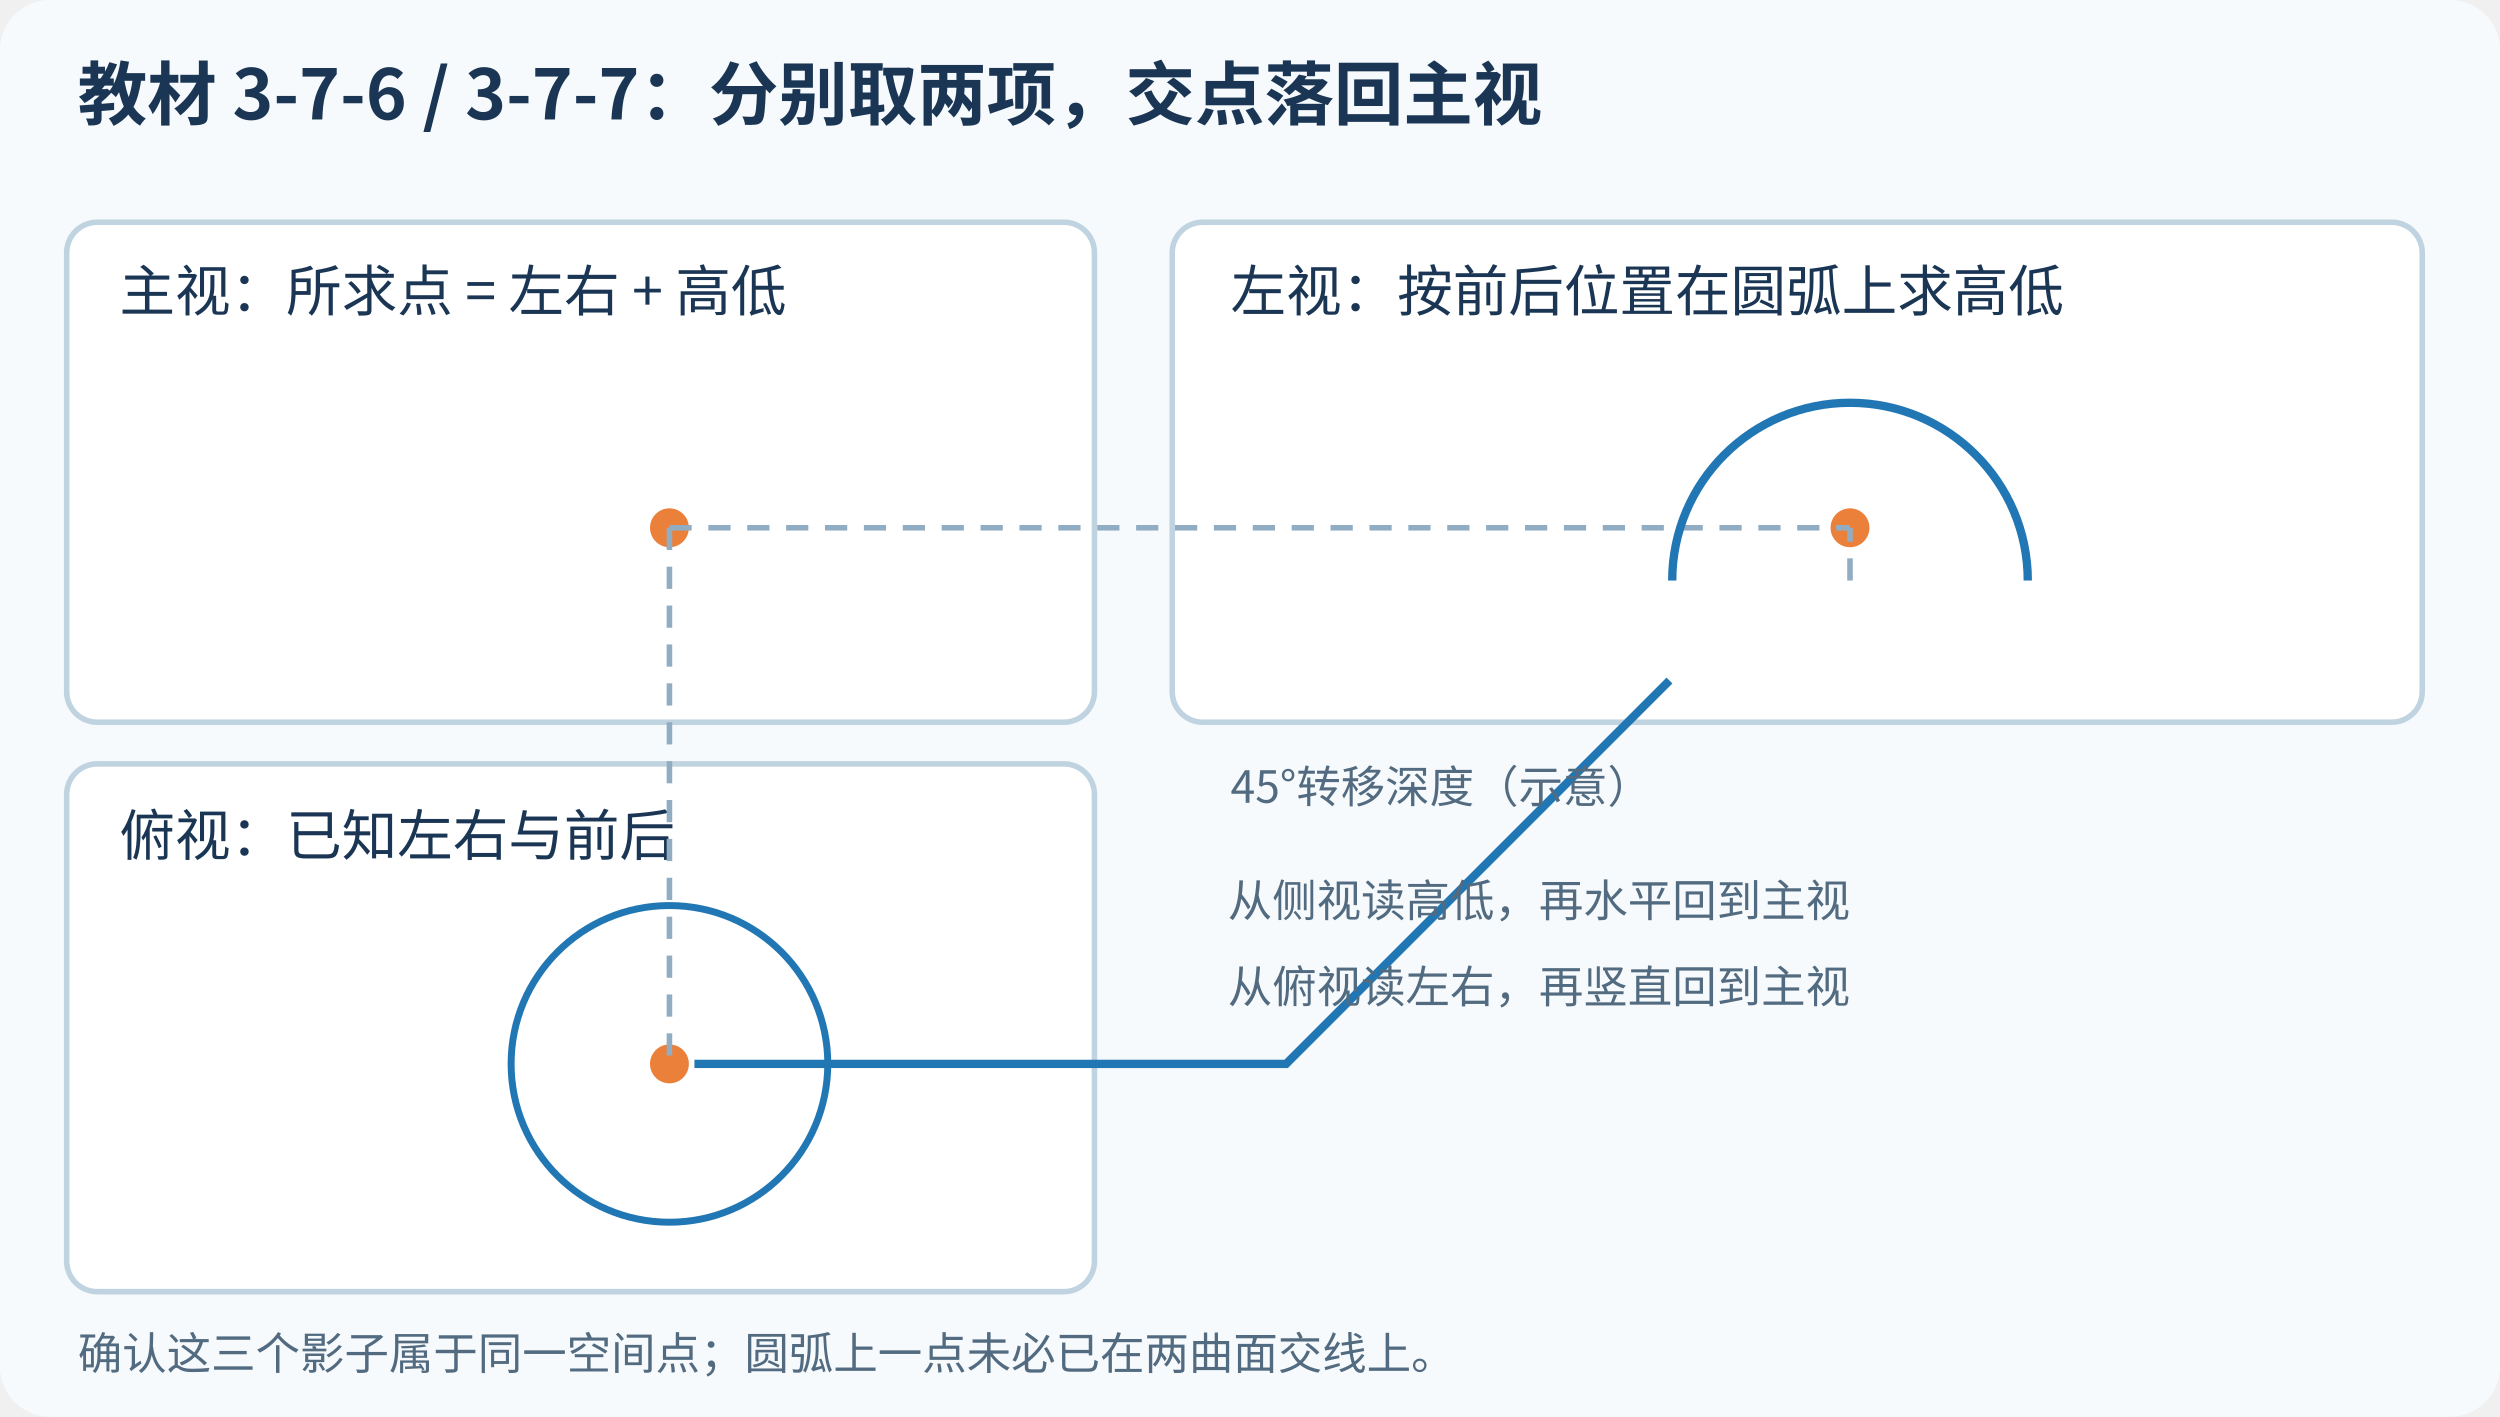
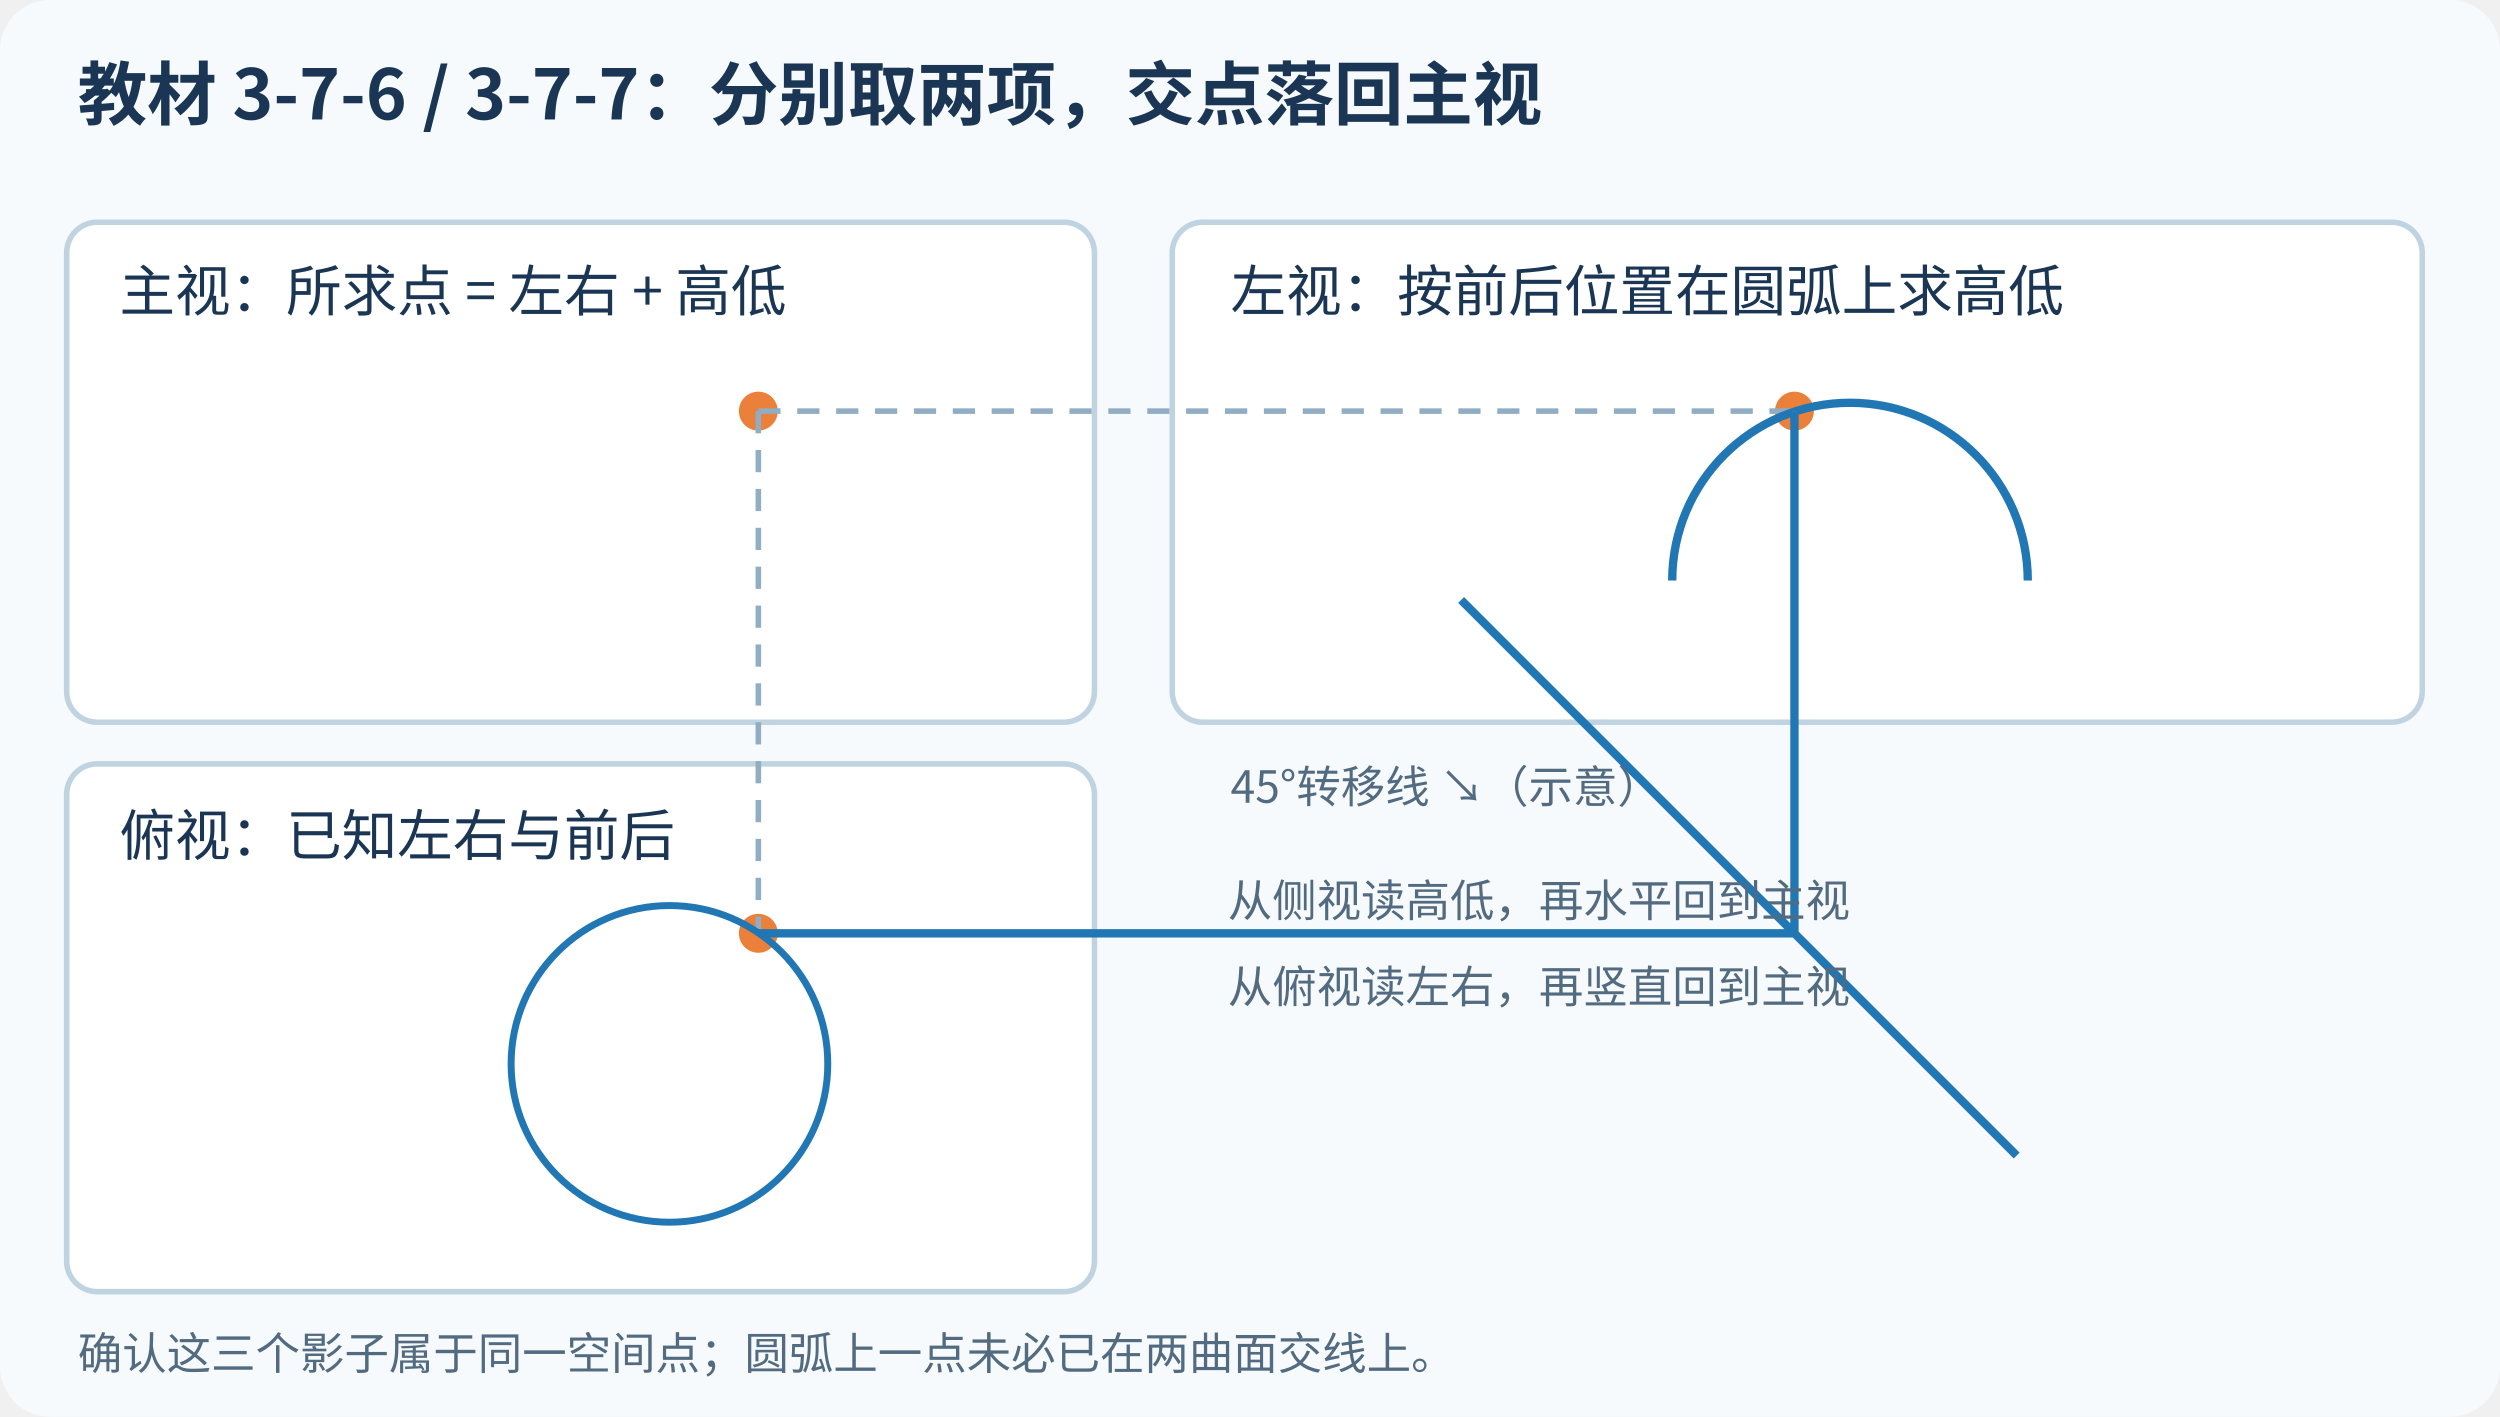
<svg xmlns="http://www.w3.org/2000/svg" viewBox="0 0 900 510" role="img" aria-label="教材 3-7-6 / 3-7-7：分别取两项，交点落回主视">
  <rect width="900" height="510" fill="#f7fafc" rx="18" />
  <style>text{font-family:'Microsoft YaHei','Noto Sans CJK SC',sans-serif;fill:#1a3654;font-size:20px}.head{font-size:25px;font-weight:bold}.hint{font-size:16px;fill:#526b80}.paper{fill:#fff;stroke:#bfd3e0;stroke-width:2}.solid{stroke:#294768;stroke-width:3;fill:none}.guide{stroke:#91adc4;stroke-width:2;stroke-dasharray:8 6;fill:none}.blue{stroke:#2176b4;stroke-width:3;fill:none}.orange{stroke:#eb803b;stroke-width:3;fill:none}.point{fill:#eb803b;stroke:#fff;stroke-width:2}</style>
  <text class="head" x="28" y="43">教材 3-7-6 / 3-7-7：分别取两项，交点落回主视</text>
  <rect class="paper" x="24" y="80" width="370" height="180" rx="11" />
  <rect class="paper" x="24" y="275" width="370" height="190" rx="11" />
  <rect class="paper" x="422" y="80" width="450" height="180" rx="11" />
  <text x="43" y="112">主视：所求点 = 左右 + 高低</text>
  <text x="43" y="308">俯视：已知左右与前后</text>
  <text x="443" y="112">左视：按前后位置在圆弧上求高低</text>
-   <circle class="point" cx="241" cy="190" r="8" />
-   <circle class="point" cx="241" cy="383" r="8" />
-   <circle class="point" cx="666" cy="190" r="8" />
-   <path class="guide" d="M241 190 V383 M241 190 H666" />
+   <circle class="point" cx="273" cy="148" r="8" />
+   <circle class="point" cx="273" cy="336" r="8" />
+   <circle class="point" cx="646" cy="148" r="8" />
+   <path class="guide" d="M273 148 V336 M273 148 H646" />
  <circle cx="241" cy="383" r="57" fill="none" stroke="#2176b4" stroke-width="2.5" />
  <path class="blue" d="M602 209 A64 64 0 0 1 730 209" />
-   <path class="guide" d="M666 209 V190" />
-   <path class="blue" d="M250 383 H463 L601 245" />
-   <text class="hint" x="443" y="289">45°转移深度（示意）</text>
+   <path class="guide" d="M646 148 V336" />
+   <path class="blue" d="M273 336 H646 V148 M526 216 L726 416" />
+   <text class="hint" x="443" y="289">45°转移线 ↘（示意）</text>
  <text class="hint" x="442" y="330">从侧视读高低，再水平回到主视</text>
  <text class="hint" x="442" y="361">从俯视读左右，再竖直回到主视</text>
  <text class="hint" x="28" y="493">确认这三个影子属于同一空间点；圆弧上一点未必已在两曲面交线上。</text>
</svg>
